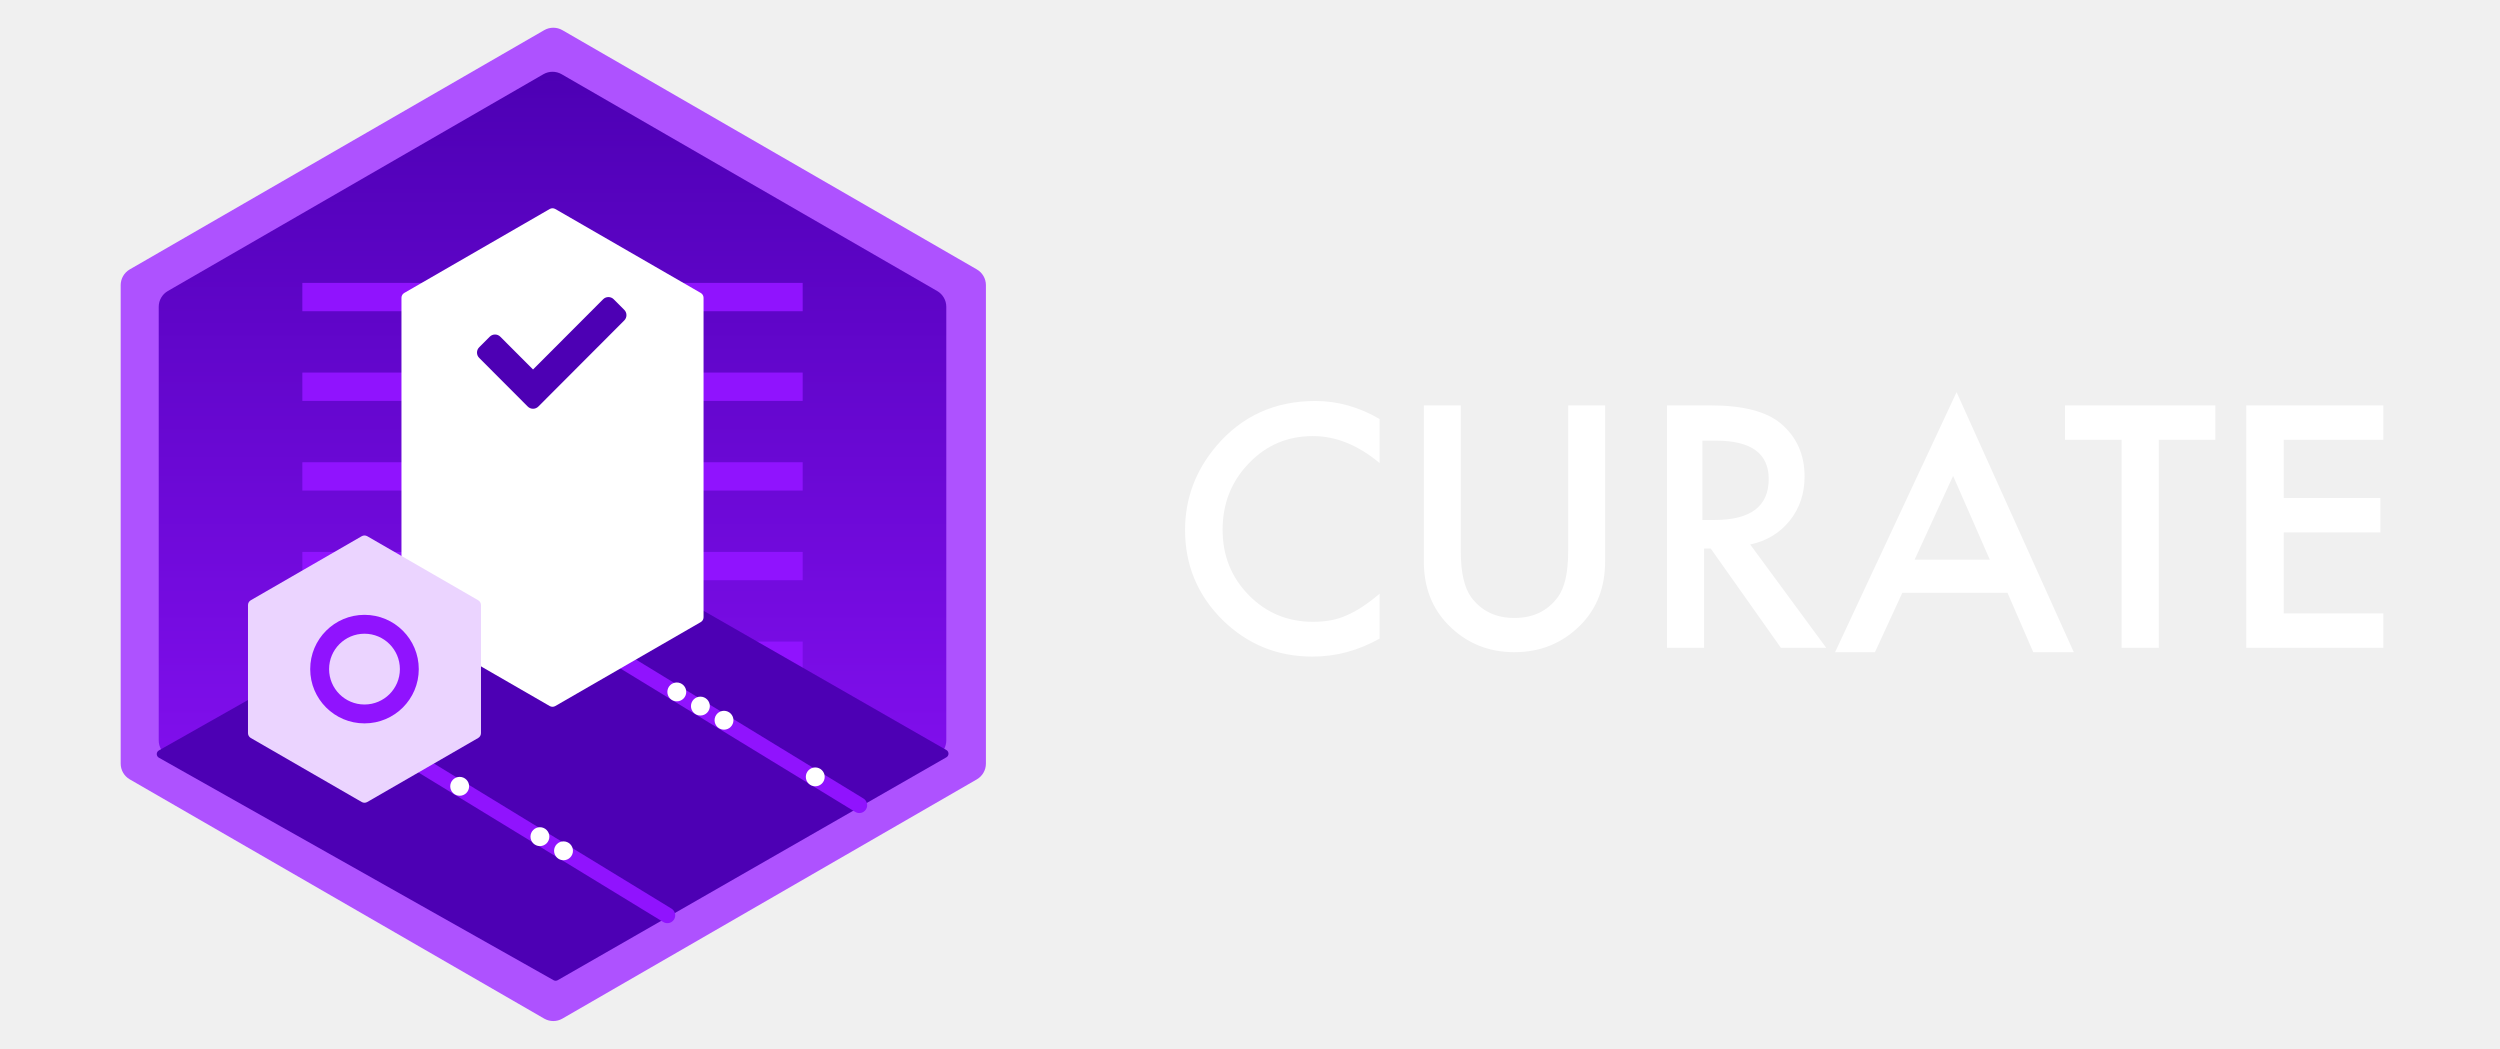
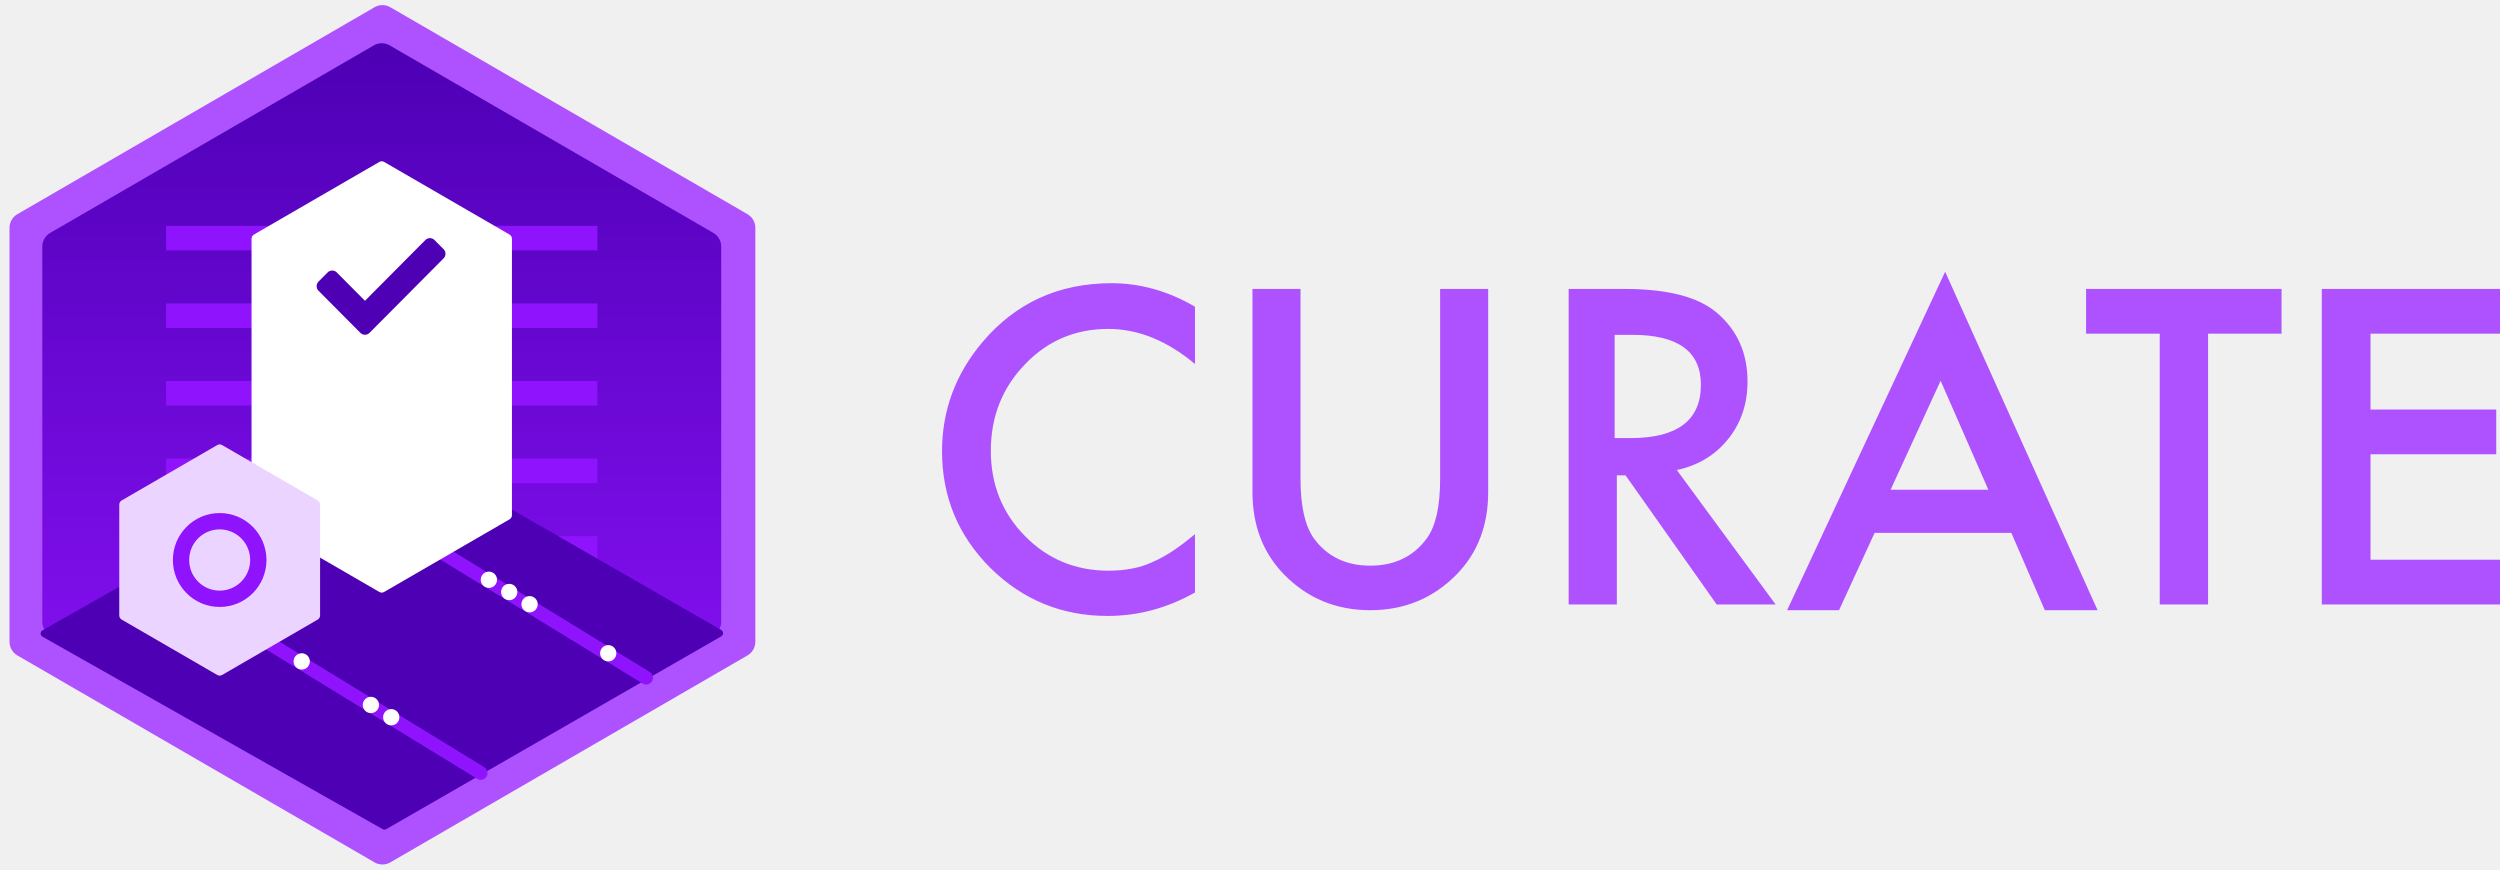
- <svg xmlns="http://www.w3.org/2000/svg" width="1907px" height="800px" viewBox="0 0 1907 800" version="1.1">
+ <svg xmlns="http://www.w3.org/2000/svg" width="138" height="48" viewBox="0 0 138 48" fill="none">
+   <g clip-path="url(#clip0_22609_197909)">
+     <path fill-rule="evenodd" clip-rule="evenodd" d="M21.543 0.398L41.262 11.823C41.53 11.978 41.695 12.265 41.695 12.576V35.426C41.695 35.736 41.53 36.023 41.262 36.179L21.543 47.604C21.275 47.759 20.945 47.759 20.677 47.604L0.958 36.179C0.69 36.023 0.525 35.736 0.525 35.426V12.576C0.525 12.265 0.69 11.978 0.958 11.823L20.677 0.398C20.945 0.242 21.275 0.242 21.543 0.398Z" fill="#AE52FF" />
+     <path fill-rule="evenodd" clip-rule="evenodd" d="M21.505 45.426L39.377 35.071C39.645 34.916 39.81 34.629 39.81 34.318V13.609C39.81 13.299 39.645 13.012 39.377 12.857L21.505 2.502C21.237 2.347 20.907 2.347 20.639 2.502L2.768 12.857C2.5 13.012 2.335 13.299 2.335 13.609V34.318C2.335 34.629 2.5 34.916 2.768 35.071L20.639 45.426C20.907 45.581 21.237 45.581 21.505 45.426Z" fill="url(#paint0_linear_22609_197909)" />
+     <path d="M32.976 12.468H9.169V13.821H32.976V12.468Z" fill="#9013FE" />
+     <path d="M32.976 16.75H9.169V18.103H32.976V16.75Z" fill="#9013FE" />
+     <path d="M32.976 21.033H9.169V22.386H32.976V21.033Z" fill="#9013FE" />
+     <path d="M32.976 25.315H9.169V26.668H32.976V25.315Z" fill="#9013FE" />
+     <path d="M32.976 29.598H9.169V30.951H32.976V29.598Z" fill="#9013FE" />
+     <path fill-rule="evenodd" clip-rule="evenodd" d="M21.123 45.77L2.344 35.144C2.248 35.09 2.214 34.967 2.268 34.871C2.286 34.839 2.312 34.813 2.344 34.795L21.222 24.076L39.814 34.777C39.91 34.832 39.943 34.955 39.888 35.051C39.87 35.081 39.845 35.107 39.814 35.125L21.321 45.769C21.259 45.804 21.184 45.805 21.123 45.77Z" fill="#4D00B4" />
+     <path d="M11.145 33.675L26.342 42.991C26.519 43.1 26.749 43.044 26.857 42.867C26.965 42.69 26.909 42.458 26.733 42.35L11.535 33.034C11.359 32.926 11.128 32.982 11.021 33.159C10.913 33.336 10.968 33.567 11.145 33.675Z" fill="#9013FE" />
+     <path d="M20.278 28.416L35.476 37.733C35.652 37.841 35.883 37.785 35.99 37.608C36.098 37.431 36.043 37.2 35.866 37.092L20.669 27.775C20.492 27.667 20.262 27.723 20.154 27.9C20.046 28.077 20.102 28.308 20.278 28.416Z" fill="#9013FE" />
+     <path fill-rule="evenodd" clip-rule="evenodd" d="M21.205 32.676L28.126 28.668C28.209 28.62 28.259 28.532 28.259 28.436V13.179C28.259 13.084 28.209 12.995 28.126 12.947L21.205 8.939C21.123 8.891 21.021 8.891 20.939 8.939L14.018 12.947C13.936 12.995 13.885 13.084 13.885 13.179V28.436C13.885 28.532 13.936 28.62 14.018 28.668L20.939 32.676C21.021 32.724 21.123 32.724 21.205 32.676Z" fill="white" />
+     <path d="M19.894 18.374L17.583 16.049C17.444 15.91 17.444 15.683 17.583 15.543L18.086 15.038C18.225 14.898 18.45 14.898 18.589 15.038L20.146 16.604L23.481 13.249C23.62 13.11 23.845 13.11 23.984 13.249L24.487 13.755C24.626 13.895 24.626 14.121 24.487 14.261L20.397 18.374C20.258 18.514 20.033 18.514 19.894 18.374Z" fill="#4D00B4" />
+     <path fill-rule="evenodd" clip-rule="evenodd" d="M12.259 37.26L17.536 34.202C17.619 34.154 17.669 34.066 17.669 33.971V27.856C17.669 27.76 17.619 27.672 17.536 27.624L12.259 24.567C12.177 24.519 12.075 24.519 11.993 24.567L6.716 27.624C6.633 27.672 6.583 27.76 6.583 27.856V33.971C6.583 34.066 6.633 34.154 6.716 34.202L11.993 37.26C12.075 37.307 12.177 37.307 12.259 37.26Z" fill="#EBD4FF" />
+     <path d="M12.126 33.504C13.553 33.504 14.709 32.344 14.709 30.912C14.709 29.481 13.553 28.32 12.126 28.32C10.7 28.32 9.543 29.481 9.543 30.912C9.543 32.344 10.7 33.504 12.126 33.504ZM12.126 32.603C11.196 32.603 10.442 31.846 10.442 30.912C10.442 29.979 11.196 29.222 12.126 29.222C13.056 29.222 13.81 29.979 13.81 30.912C13.81 31.846 13.056 32.603 12.126 32.603Z" fill="#9013FE" />
+     <path d="M26.987 32.453C27.235 32.453 27.436 32.252 27.436 32.002C27.436 31.754 27.235 31.552 26.987 31.552C26.738 31.552 26.537 31.754 26.537 32.002C26.537 32.252 26.738 32.453 26.987 32.453Z" fill="white" />
+     <path d="M28.11 33.13C28.358 33.13 28.559 32.928 28.559 32.679C28.559 32.43 28.358 32.228 28.11 32.228C27.861 32.228 27.66 32.43 27.66 32.679C27.66 32.928 27.861 33.13 28.11 33.13Z" fill="white" />
+     <path d="M29.233 33.805C29.481 33.805 29.682 33.603 29.682 33.354C29.682 33.105 29.481 32.903 29.233 32.903C28.985 32.903 28.783 33.105 28.783 33.354C28.783 33.603 28.985 33.805 29.233 33.805Z" fill="white" />
+     <path d="M33.575 36.511C33.823 36.511 34.024 36.309 34.024 36.06C34.024 35.811 33.823 35.609 33.575 35.609C33.327 35.609 33.126 35.811 33.126 36.06C33.126 36.309 33.327 36.511 33.575 36.511Z" fill="white" />
+     <path d="M16.655 36.961C16.903 36.961 17.104 36.759 17.104 36.51C17.104 36.261 16.903 36.059 16.655 36.059C16.407 36.059 16.206 36.261 16.206 36.51C16.206 36.759 16.407 36.961 16.655 36.961Z" fill="white" />
+     <path d="M20.473 39.364C20.721 39.364 20.923 39.163 20.923 38.914C20.923 38.665 20.721 38.463 20.473 38.463C20.225 38.463 20.024 38.665 20.024 38.914C20.024 39.163 20.225 39.364 20.473 39.364Z" fill="white" />
+     <path d="M21.596 40.041C21.845 40.041 22.046 39.839 22.046 39.59C22.046 39.342 21.845 39.14 21.596 39.14C21.348 39.14 21.147 39.342 21.147 39.59C21.147 39.839 21.348 40.041 21.596 40.041Z" fill="white" />
+     <path d="M65.963 16.929V20.093C64.419 18.801 62.822 18.156 61.171 18.156C59.375 18.156 57.858 18.793 56.62 20.068L56.574 20.116C55.321 21.415 54.694 23.005 54.694 24.886C54.694 26.743 55.321 28.31 56.574 29.586C57.828 30.863 59.364 31.501 61.183 31.501C62.123 31.501 62.921 31.348 63.579 31.042C63.945 30.889 64.326 30.683 64.719 30.423C65.113 30.163 65.528 29.85 65.963 29.483V32.705C64.435 33.568 62.83 34 61.148 34C58.618 34 56.459 33.117 54.671 31.352C52.89 29.571 52 27.423 52 24.908C52 22.654 52.745 20.643 54.236 18.878C56.07 16.715 58.443 15.633 61.355 15.633C62.944 15.633 64.48 16.065 65.963 16.929ZM71.789 15.95V26.441C71.789 27.938 72.035 29.032 72.529 29.724C73.265 30.724 74.301 31.224 75.636 31.224C76.98 31.224 78.019 30.724 78.755 29.724C79.249 29.055 79.495 27.96 79.495 26.441V15.95H82.148V27.163C82.148 28.998 81.571 30.51 80.417 31.698C79.12 33.022 77.526 33.683 75.636 33.683C73.747 33.683 72.157 33.022 70.867 31.698C69.713 30.51 69.136 28.998 69.136 27.163V15.95H71.789ZM92.559 25.944L98.015 33.367H94.762L89.729 26.238H89.25V33.367H86.59V15.95H89.706C92.034 15.95 93.716 16.382 94.751 17.247C95.892 18.21 96.463 19.481 96.463 21.06C96.463 22.293 96.105 23.354 95.39 24.241C94.675 25.128 93.731 25.696 92.559 25.944ZM89.129 24.183H89.999C92.593 24.183 93.889 23.202 93.889 21.24C93.889 19.402 92.628 18.483 90.105 18.483H89.129V24.183ZM111.025 29.414H103.479L101.515 33.683H98.649L107.372 15L115.786 33.683H112.875L111.025 29.414ZM109.756 27.033L107.122 21.017L104.362 27.033H109.756ZM121.886 18.42V33.367H119.217V18.42H115.151V15.95H125.941V18.42H121.886ZM138 18.42H130.853V22.605H137.792V25.076H130.853V30.896H138V33.367H128.162V15.95H138V18.42Z" fill="#AE52FF" />
+   </g>
  <defs>
-     <linearGradient x1="50%" y1="0%" x2="50%" y2="100%" id="linearGradient-1">
-       <stop stop-color="#9013FE" offset="0%" />
-       <stop stop-color="#4D00B4" offset="100%" />
+     <linearGradient id="paint0_linear_22609_197909" x1="21.072" y1="45.542" x2="21.072" y2="2.385" gradientUnits="userSpaceOnUse">
+       <stop stop-color="#9013FE" />
+       <stop offset="1" stop-color="#4D00B4" />
    </linearGradient>
+     <clipPath id="clip0_22609_197909">
+       <rect width="138" height="48" fill="white" />
+     </clipPath>
  </defs>
-   <g id="logo-CURATE-white" stroke="none" stroke-width="1" fill="none" fill-rule="evenodd">
-     <g id="CURATE-LOGO" transform="translate(41, 19)">
-       <g id="Group-152">
-         <path d="M387.992,4.006 L704.113,186.493 C708.408,188.973 711.054,193.555 711.054,198.514 L711.054,563.486 C711.054,568.445 708.408,573.027 704.113,575.507 L387.992,757.994 C383.698,760.473 378.407,760.473 374.113,757.994 L57.992,575.507 C53.697,573.027 51.051,568.445 51.051,563.486 L51.051,198.514 C51.051,193.555 53.697,188.973 57.992,186.493 L374.113,4.006 C378.407,1.527 383.698,1.527 387.992,4.006 Z" id="Polygon" fill="#AE52FF" />
-         <path d="M387.392,37.606 L673.891,202.993 C678.186,205.473 680.832,210.055 680.832,215.014 L680.832,545.786 C680.832,550.745 678.186,555.327 673.891,557.807 L387.392,723.194 C383.098,725.673 377.807,725.673 373.513,723.194 L87.014,557.807 C82.719,555.327 80.073,550.745 80.073,545.786 L80.073,215.014 C80.073,210.055 82.719,205.473 87.014,202.993 L373.513,37.606 C377.807,35.127 383.098,35.127 387.392,37.606 Z" id="Polygon" fill="url(#linearGradient-1)" transform="translate(380.4525, 380.4) scale(1, -1) translate(-380.4525, -380.4) " />
-         <rect id="Rectangle" fill="#9013FE" x="189.626" y="196.8" width="381.653" height="21.6" />
-         <rect id="Rectangle" fill="#9013FE" x="189.626" y="265.2" width="381.653" height="21.6" />
-         <rect id="Rectangle" fill="#9013FE" x="189.626" y="333.6" width="381.653" height="21.6" />
-         <rect id="Rectangle" fill="#9013FE" x="189.626" y="402" width="381.653" height="21.6" />
-         <rect id="Rectangle" fill="#9013FE" x="189.626" y="470.4" width="381.653" height="21.6" />
-         <path d="M381.266,728.706 L80.214,558.985 C78.673,558.117 78.128,556.163 78.996,554.622 C79.283,554.114 79.702,553.694 80.21,553.407 L382.853,382.2 L382.853,382.2 L680.899,553.121 C682.434,554.001 682.964,555.959 682.084,557.493 C681.802,557.987 681.393,558.396 680.899,558.679 L384.433,728.694 C383.453,729.256 382.25,729.26 381.266,728.706 Z" id="Path-114" fill="#4D00B4" />
-         <path d="M221.303,535.52 L464.936,684.32 C467.765,686.048 471.458,685.156 473.186,682.328 C474.913,679.5 474.021,675.807 471.193,674.08 L227.559,525.28 C224.731,523.552 221.038,524.444 219.31,527.272 C217.582,530.1 218.475,533.793 221.303,535.52 Z" id="Path-115" fill="#9013FE" fill-rule="nonzero" />
-         <path d="M367.723,451.52 L611.357,600.32 C614.185,602.048 617.878,601.156 619.606,598.328 C621.333,595.5 620.441,591.807 617.613,590.08 L373.979,441.28 C371.151,439.552 367.458,440.444 365.73,443.272 C364.003,446.1 364.895,449.793 367.723,451.52 Z" id="Path-115" fill="#9013FE" fill-rule="nonzero" />
-         <path d="M382.587,140.432 L493.532,204.458 C494.854,205.221 495.668,206.631 495.668,208.157 L495.668,451.843 C495.668,453.369 494.854,454.779 493.532,455.542 L382.587,519.568 C381.266,520.33 379.639,520.33 378.318,519.568 L267.373,455.542 C266.051,454.779 265.237,453.369 265.237,451.843 L265.237,208.157 C265.237,206.631 266.051,205.221 267.373,204.458 L378.318,140.432 C379.639,139.67 381.266,139.67 382.587,140.432 Z" id="Polygon" fill="#FFFFFF" transform="translate(380.4525, 330) scale(1, -1) translate(-380.4525, -330) " />
-         <path d="M361.569,291.127 L324.514,253.994 C322.288,251.764 322.288,248.146 324.514,245.915 L332.576,237.836 C334.802,235.605 338.412,235.605 340.638,237.836 L365.6,262.85 L419.066,209.273 C421.293,207.042 424.902,207.042 427.129,209.273 L435.191,217.352 C437.417,219.583 437.417,223.2 435.191,225.431 L369.631,291.127 C367.405,293.358 363.796,293.358 361.569,291.127 L361.569,291.127 Z" id="Path" fill="#4D00B4" fill-rule="nonzero" />
-         <path d="M239.168,390.033 L323.764,438.867 C325.085,439.63 325.899,441.04 325.899,442.566 L325.899,540.234 C325.899,541.76 325.085,543.17 323.764,543.933 L239.168,592.767 C237.847,593.53 236.219,593.53 234.897,592.767 L150.302,543.933 C148.98,543.17 148.166,541.76 148.166,540.234 L148.166,442.566 C148.166,441.04 148.98,439.63 150.302,438.867 L234.897,390.033 C236.219,389.27 237.847,389.27 239.168,390.033 Z" id="Polygon" fill="#EBD4FF" transform="translate(237.0327, 491.4) scale(1, -1) translate(-237.0327, -491.4) " />
-         <path d="M237.033,532.8 C259.9,532.8 278.438,514.265 278.438,491.4 C278.438,468.535 259.9,450 237.033,450 C214.165,450 195.627,468.535 195.627,491.4 C195.627,514.265 214.165,532.8 237.033,532.8 Z M237.033,518.4 C222.119,518.4 210.029,506.312 210.029,491.4 C210.029,476.488 222.119,464.4 237.033,464.4 C251.946,464.4 264.036,476.488 264.036,491.4 C264.036,506.312 251.946,518.4 237.033,518.4 Z" id="Oval" fill="#9013FE" fill-rule="nonzero" />
-         <ellipse id="Oval" fill="#FFFFFF" cx="475.266" cy="508.8" rx="7.201" ry="7.2" />
-         <ellipse id="Oval" fill="#FFFFFF" cx="493.268" cy="519.6" rx="7.201" ry="7.2" />
-         <ellipse id="Oval" fill="#FFFFFF" cx="511.271" cy="530.4" rx="7.201" ry="7.2" />
-         <ellipse id="Oval" fill="#FFFFFF" cx="580.88" cy="573.6" rx="7.201" ry="7.2" />
-         <ellipse id="Oval" fill="#FFFFFF" cx="309.643" cy="580.8" rx="7.201" ry="7.2" />
-         <ellipse id="Oval" fill="#FFFFFF" cx="370.851" cy="619.2" rx="7.201" ry="7.2" />
-         <ellipse id="Oval" fill="#FFFFFF" cx="388.854" cy="630" rx="7.201" ry="7.2" />
-       </g>
-       <path d="M1011.375,300.624 L1011.375,334.216 C994.967,320.504 977.991,313.647 960.445,313.647 C941.352,313.647 925.23,320.414 912.079,333.949 L911.587,334.46 C898.265,348.254 891.605,365.131 891.605,385.092 C891.605,404.809 898.265,421.443 911.587,434.994 C924.908,448.545 941.235,455.32 960.567,455.32 C970.558,455.32 979.046,453.697 986.032,450.451 C989.931,448.828 993.972,446.638 998.155,443.879 C1002.338,441.12 1006.745,437.793 1011.375,433.898 L1011.375,468.1 C995.129,477.269 978.072,481.853 960.202,481.853 C933.315,481.853 910.368,472.481 891.361,453.738 C872.435,434.832 862.972,412.031 862.972,385.335 C862.972,361.399 870.892,340.059 886.731,321.315 C906.226,298.352 931.447,286.871 962.395,286.871 C979.29,286.871 995.617,291.455 1011.375,300.624 Z M1073.292,290.232 L1073.292,401.607 C1073.292,417.495 1075.914,429.111 1081.156,436.456 C1088.98,447.075 1099.989,452.384 1114.185,452.384 C1128.461,452.384 1139.511,447.075 1147.334,436.456 C1152.577,429.351 1155.198,417.734 1155.198,401.607 L1155.198,290.232 L1183.388,290.232 L1183.388,409.271 C1183.388,428.752 1177.258,444.799 1164.998,457.414 C1151.206,471.465 1134.268,478.491 1114.185,478.491 C1094.101,478.491 1077.204,471.465 1063.493,457.414 C1051.233,444.799 1045.103,428.752 1045.103,409.271 L1045.103,290.232 L1073.292,290.232 Z M1294.046,396.333 L1352.028,475.129 L1317.457,475.129 L1263.964,399.446 L1258.87,399.446 L1258.87,475.129 L1230.607,475.129 L1230.607,290.232 L1263.722,290.232 C1288.467,290.232 1306.338,294.823 1317.336,304.004 C1329.466,314.223 1335.531,327.715 1335.531,344.48 C1335.531,357.573 1331.73,368.83 1324.129,378.25 C1316.527,387.671 1306.5,393.698 1294.046,396.333 Z M1257.589,377.638 L1266.833,377.638 C1294.399,377.638 1308.181,367.224 1308.181,346.394 C1308.181,326.882 1294.773,317.126 1267.957,317.126 L1257.589,317.126 L1257.589,377.638 Z M1490.305,433.166 L1410.1,433.166 L1389.229,478.491 L1358.773,478.491 L1451.477,280.147 L1540.904,478.491 L1509.963,478.491 L1490.305,433.166 Z M1476.821,407.894 L1448.825,344.021 L1419.484,407.894 L1476.821,407.894 Z M1605.739,316.458 L1605.739,475.129 L1577.375,475.129 L1577.375,316.458 L1534.159,316.458 L1534.159,290.232 L1648.834,290.232 L1648.834,316.458 L1605.739,316.458 Z M1777,316.458 L1701.037,316.458 L1701.037,360.886 L1774.791,360.886 L1774.791,387.112 L1701.037,387.112 L1701.037,448.904 L1777,448.904 L1777,475.129 L1672.443,475.129 L1672.443,290.232 L1777,290.232 L1777,316.458 Z" id="CURATE" fill="#FFFFFF" fill-rule="nonzero" />
-     </g>
-   </g>
</svg>
